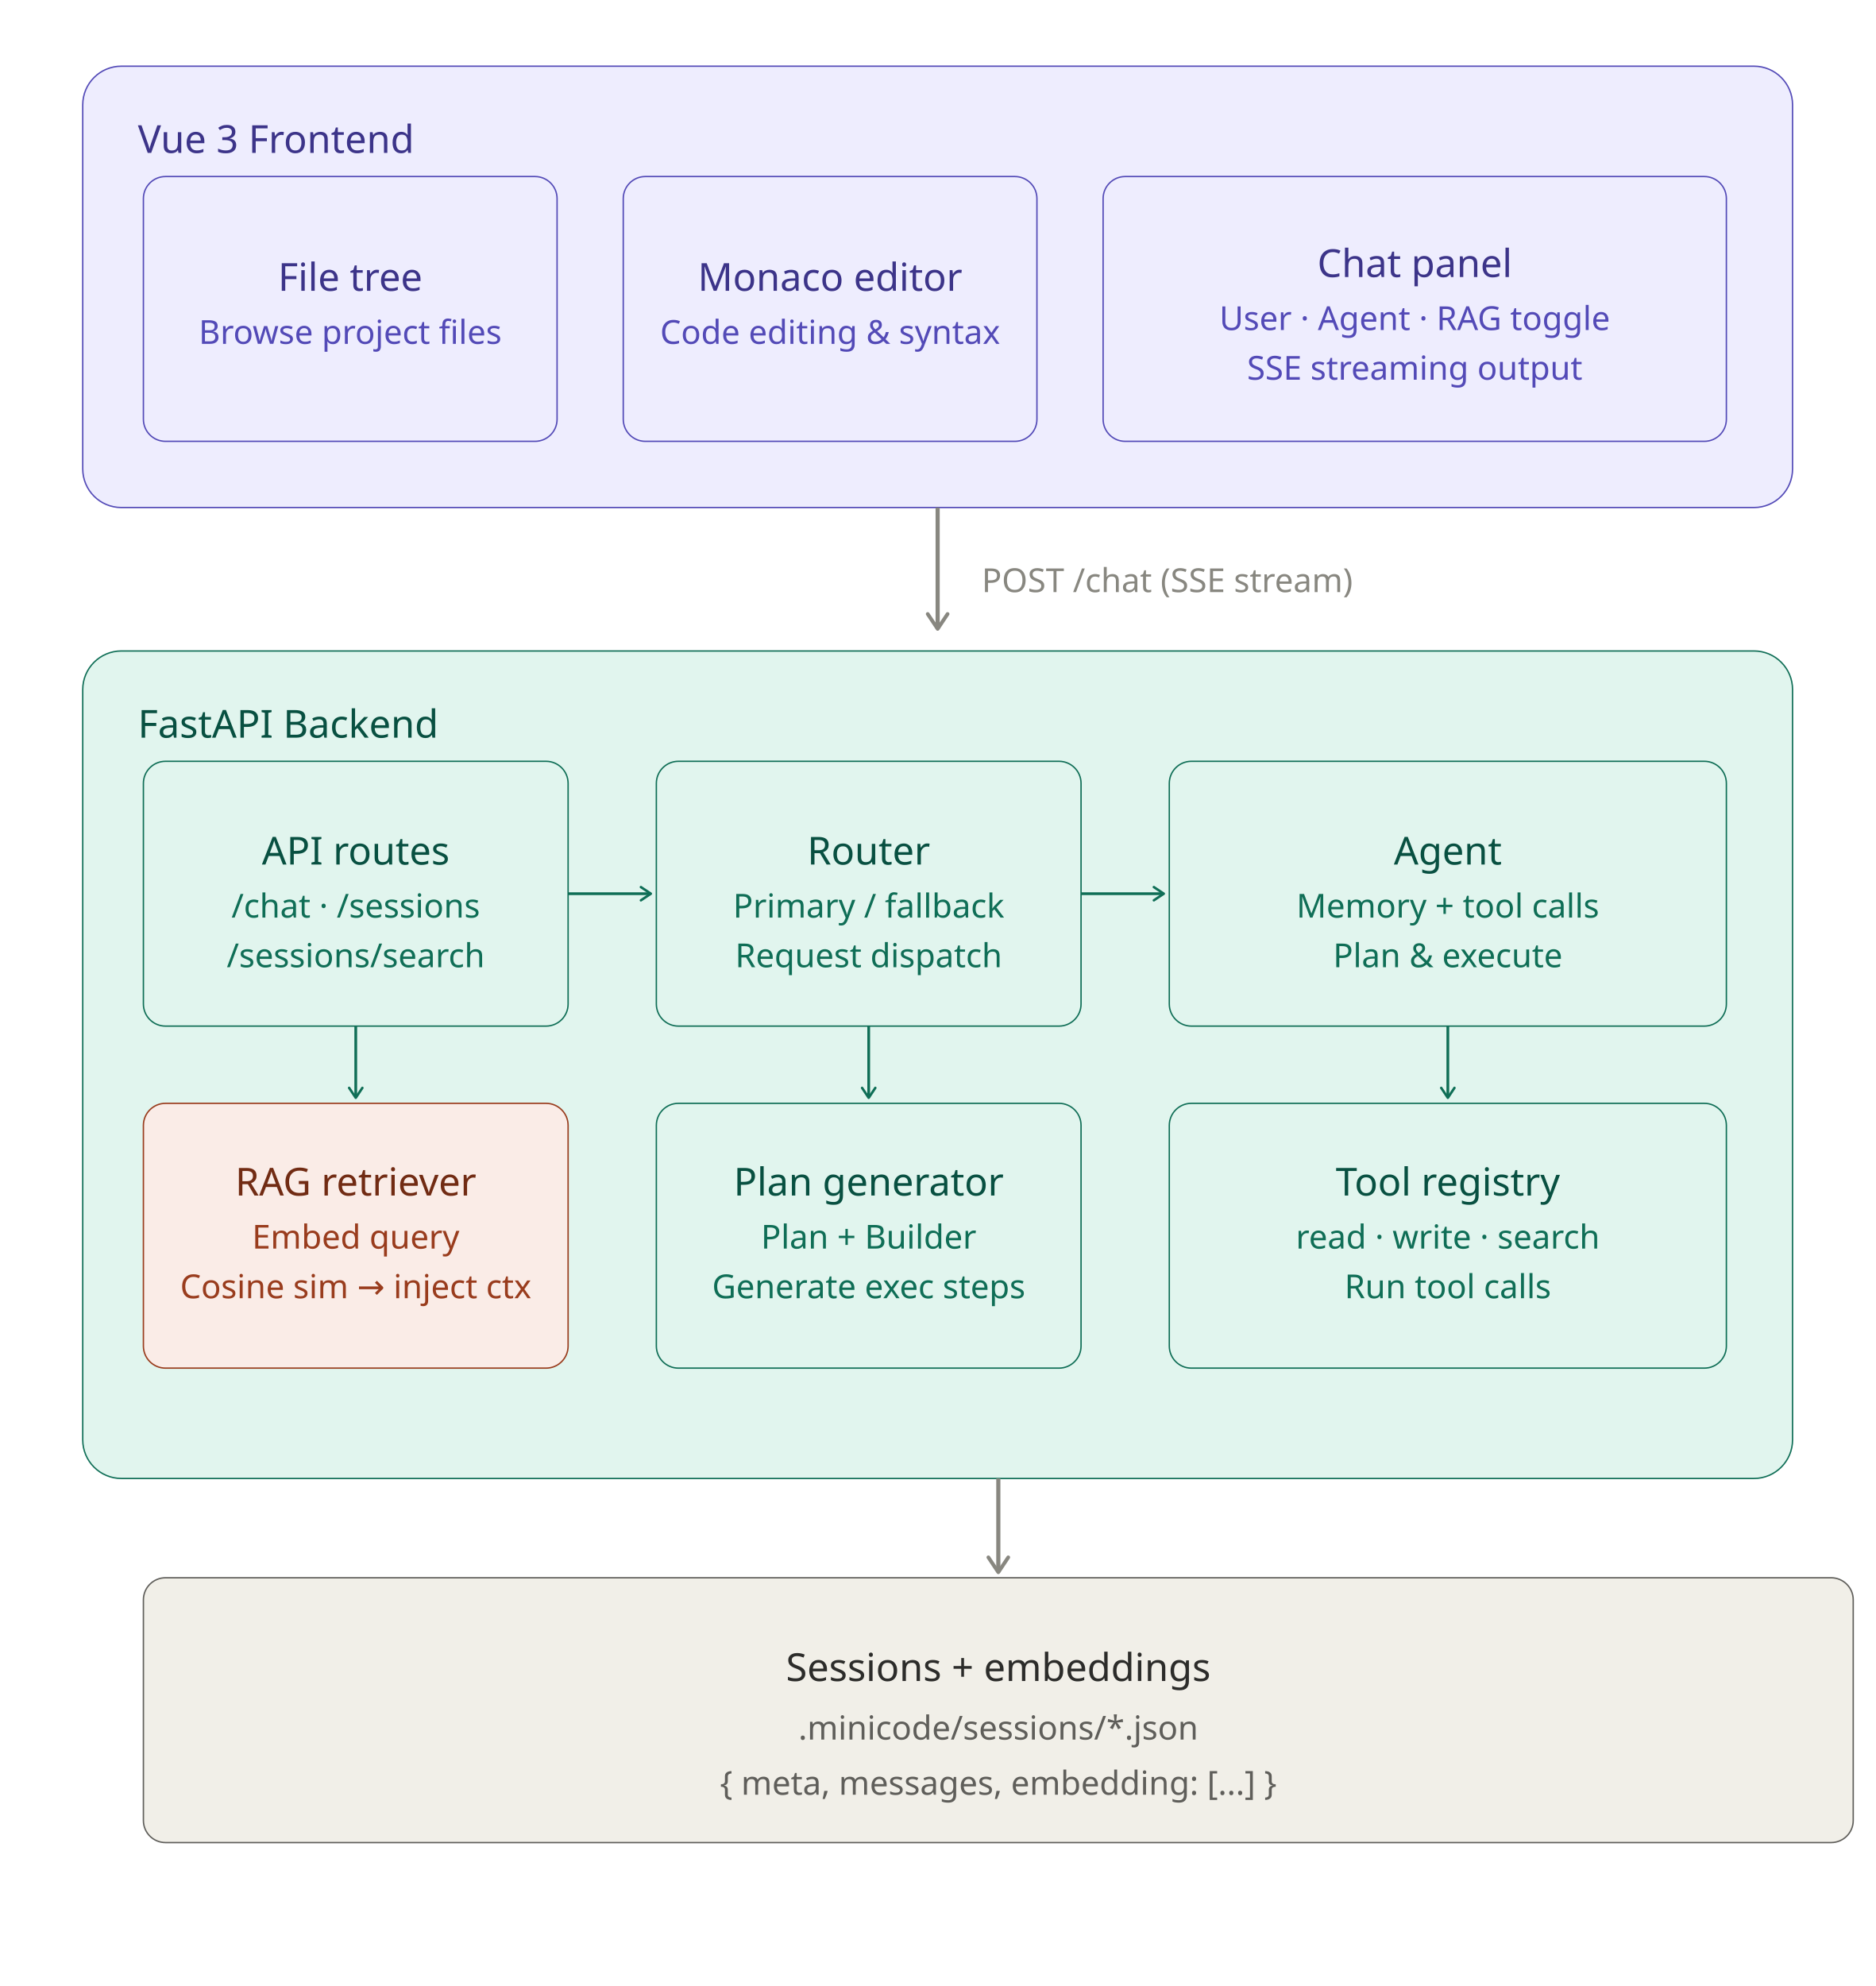
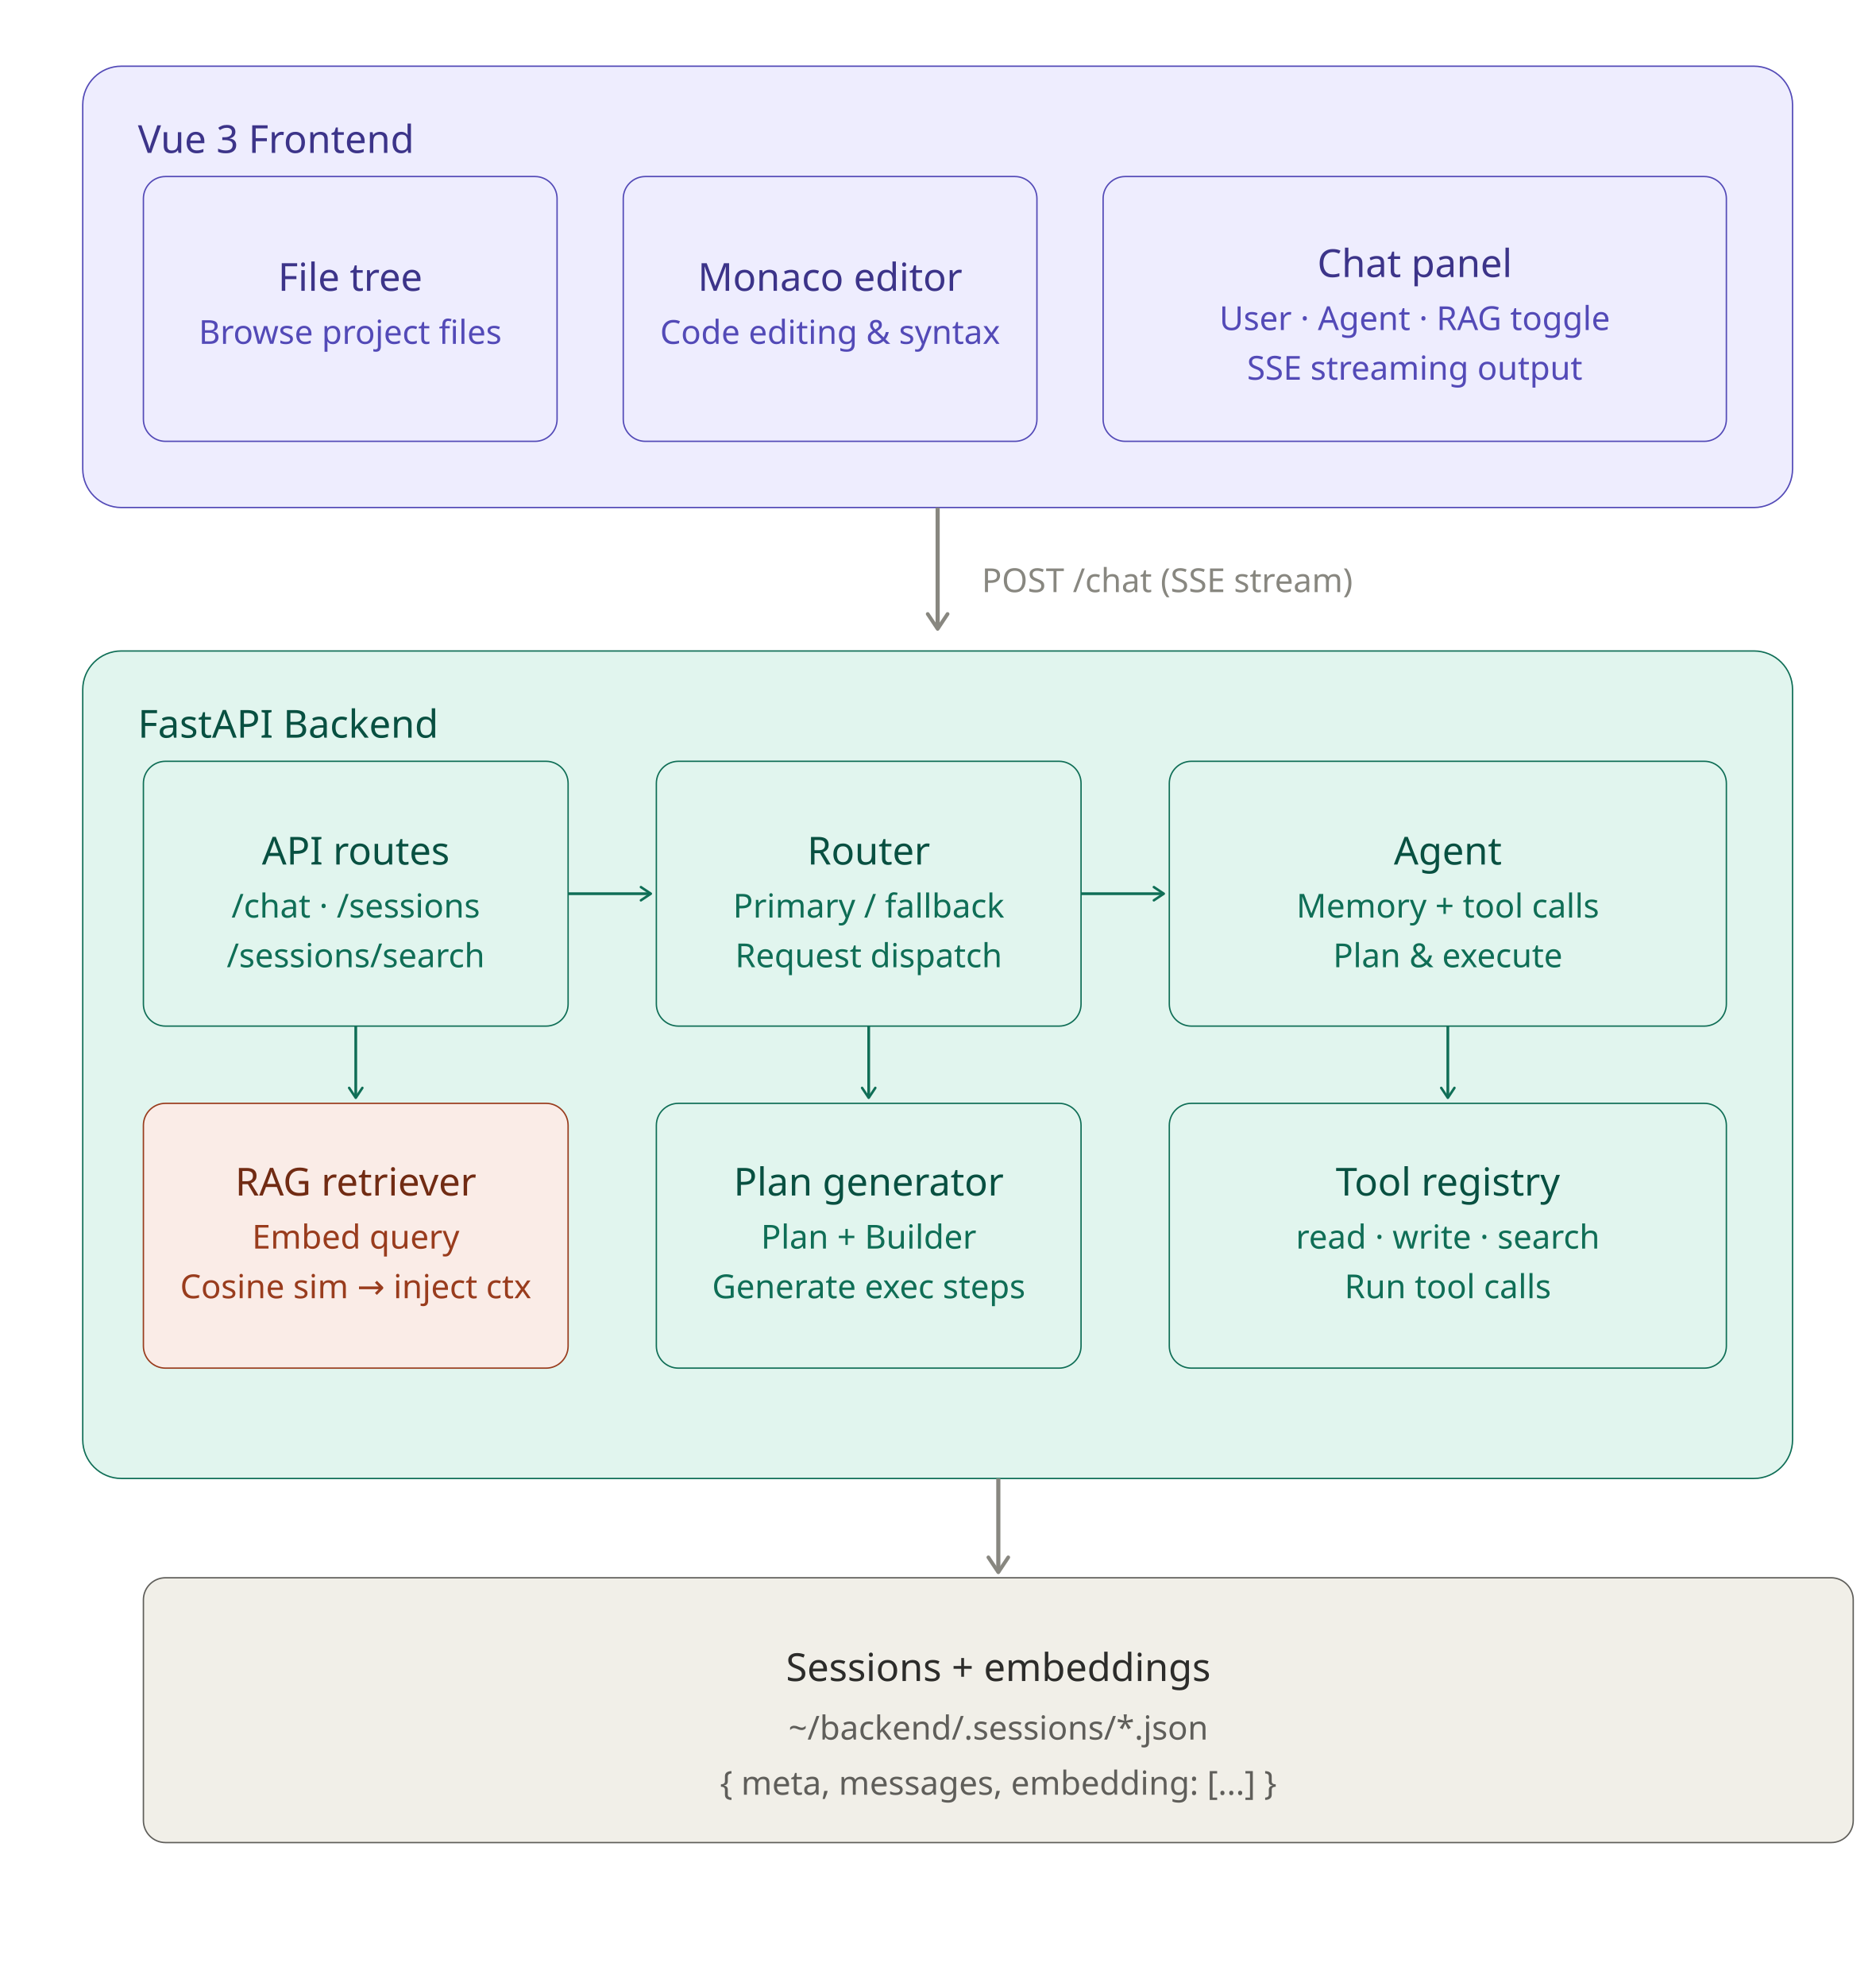
<svg xmlns="http://www.w3.org/2000/svg" width="100%" viewBox="0 0 680 720" role="img">
  <defs>
    <marker id="arrow" viewBox="0 0 10 10" refX="8" refY="5" markerWidth="6" markerHeight="6" orient="auto-start-reverse">
      <path d="M2 1L8 5L2 9" fill="none" stroke="context-stroke" stroke-width="1.5" stroke-linecap="round" stroke-linejoin="round" />
    </marker>
  </defs>
  <rect x="30" y="24" width="620" height="160" rx="14" fill="#EEEDFE" stroke="#534AB7" stroke-width="0.5" />
  <text font-family="sans-serif" font-size="14" font-weight="500" fill="#3C3489" x="50" y="50" dominant-baseline="central">Vue 3 Frontend</text>
  <rect x="52" y="64" width="150" height="96" rx="8" fill="#EEEDFE" stroke="#534AB7" stroke-width="0.5" />
  <text font-family="sans-serif" font-size="14" font-weight="500" fill="#3C3489" x="127" y="100" text-anchor="middle" dominant-baseline="central">File tree</text>
  <text font-family="sans-serif" font-size="12" fill="#534AB7" x="127" y="120" text-anchor="middle" dominant-baseline="central">Browse project files</text>
  <rect x="226" y="64" width="150" height="96" rx="8" fill="#EEEDFE" stroke="#534AB7" stroke-width="0.5" />
  <text font-family="sans-serif" font-size="14" font-weight="500" fill="#3C3489" x="301" y="100" text-anchor="middle" dominant-baseline="central">Monaco editor</text>
  <text font-family="sans-serif" font-size="12" fill="#534AB7" x="301" y="120" text-anchor="middle" dominant-baseline="central">Code editing &amp; syntax</text>
  <rect x="400" y="64" width="226" height="96" rx="8" fill="#EEEDFE" stroke="#534AB7" stroke-width="0.5" />
  <text font-family="sans-serif" font-size="14" font-weight="500" fill="#3C3489" x="513" y="95" text-anchor="middle" dominant-baseline="central">Chat panel</text>
  <text font-family="sans-serif" font-size="12" fill="#534AB7" x="513" y="115" text-anchor="middle" dominant-baseline="central">User · Agent · RAG toggle</text>
  <text font-family="sans-serif" font-size="12" fill="#534AB7" x="513" y="133" text-anchor="middle" dominant-baseline="central">SSE streaming output</text>
  <line x1="340" y1="184" x2="340" y2="228" stroke="#888780" stroke-width="1.5" marker-end="url(#arrow)" />
  <text font-family="sans-serif" font-size="12" fill="#888780" x="356" y="210" dominant-baseline="central">POST /chat (SSE stream)</text>
  <rect x="30" y="236" width="620" height="300" rx="14" fill="#E1F5EE" stroke="#0F6E56" stroke-width="0.5" />
  <text font-family="sans-serif" font-size="14" font-weight="500" fill="#085041" x="50" y="262" dominant-baseline="central">FastAPI Backend</text>
  <rect x="52" y="276" width="154" height="96" rx="8" fill="#E1F5EE" stroke="#0F6E56" stroke-width="0.5" />
  <text font-family="sans-serif" font-size="14" font-weight="500" fill="#085041" x="129" y="308" text-anchor="middle" dominant-baseline="central">API routes</text>
  <text font-family="sans-serif" font-size="12" fill="#0F6E56" x="129" y="328" text-anchor="middle" dominant-baseline="central">/chat · /sessions</text>
  <text font-family="sans-serif" font-size="12" fill="#0F6E56" x="129" y="346" text-anchor="middle" dominant-baseline="central">/sessions/search</text>
  <rect x="238" y="276" width="154" height="96" rx="8" fill="#E1F5EE" stroke="#0F6E56" stroke-width="0.5" />
  <text font-family="sans-serif" font-size="14" font-weight="500" fill="#085041" x="315" y="308" text-anchor="middle" dominant-baseline="central">Router</text>
  <text font-family="sans-serif" font-size="12" fill="#0F6E56" x="315" y="328" text-anchor="middle" dominant-baseline="central">Primary / fallback</text>
  <text font-family="sans-serif" font-size="12" fill="#0F6E56" x="315" y="346" text-anchor="middle" dominant-baseline="central">Request dispatch</text>
  <rect x="424" y="276" width="202" height="96" rx="8" fill="#E1F5EE" stroke="#0F6E56" stroke-width="0.5" />
  <text font-family="sans-serif" font-size="14" font-weight="500" fill="#085041" x="525" y="308" text-anchor="middle" dominant-baseline="central">Agent</text>
  <text font-family="sans-serif" font-size="12" fill="#0F6E56" x="525" y="328" text-anchor="middle" dominant-baseline="central">Memory + tool calls</text>
  <text font-family="sans-serif" font-size="12" fill="#0F6E56" x="525" y="346" text-anchor="middle" dominant-baseline="central">Plan &amp; execute</text>
  <line x1="206" y1="324" x2="236" y2="324" stroke="#0F6E56" stroke-width="1" marker-end="url(#arrow)" />
  <line x1="392" y1="324" x2="422" y2="324" stroke="#0F6E56" stroke-width="1" marker-end="url(#arrow)" />
  <rect x="238" y="400" width="154" height="96" rx="8" fill="#E1F5EE" stroke="#0F6E56" stroke-width="0.5" />
  <text font-family="sans-serif" font-size="14" font-weight="500" fill="#085041" x="315" y="428" text-anchor="middle" dominant-baseline="central">Plan generator</text>
  <text font-family="sans-serif" font-size="12" fill="#0F6E56" x="315" y="448" text-anchor="middle" dominant-baseline="central">Plan + Builder</text>
  <text font-family="sans-serif" font-size="12" fill="#0F6E56" x="315" y="466" text-anchor="middle" dominant-baseline="central">Generate exec steps</text>
  <rect x="424" y="400" width="202" height="96" rx="8" fill="#E1F5EE" stroke="#0F6E56" stroke-width="0.5" />
  <text font-family="sans-serif" font-size="14" font-weight="500" fill="#085041" x="525" y="428" text-anchor="middle" dominant-baseline="central">Tool registry</text>
  <text font-family="sans-serif" font-size="12" fill="#0F6E56" x="525" y="448" text-anchor="middle" dominant-baseline="central">read · write · search</text>
  <text font-family="sans-serif" font-size="12" fill="#0F6E56" x="525" y="466" text-anchor="middle" dominant-baseline="central">Run tool calls</text>
  <line x1="525" y1="372" x2="525" y2="398" stroke="#0F6E56" stroke-width="1" marker-end="url(#arrow)" />
  <line x1="315" y1="372" x2="315" y2="398" stroke="#0F6E56" stroke-width="1" marker-end="url(#arrow)" />
  <rect x="52" y="400" width="154" height="96" rx="8" fill="#FAECE7" stroke="#993C1D" stroke-width="0.5" />
  <text font-family="sans-serif" font-size="14" font-weight="500" fill="#712B13" x="129" y="428" text-anchor="middle" dominant-baseline="central">RAG retriever</text>
  <text font-family="sans-serif" font-size="12" fill="#993C1D" x="129" y="448" text-anchor="middle" dominant-baseline="central">Embed query</text>
  <text font-family="sans-serif" font-size="12" fill="#993C1D" x="129" y="466" text-anchor="middle" dominant-baseline="central">Cosine sim → inject ctx</text>
  <line x1="129" y1="372" x2="129" y2="398" stroke="#0F6E56" stroke-width="1" marker-end="url(#arrow)" />
  <line x1="362" y1="536" x2="362" y2="570" stroke="#888780" stroke-width="1.5" marker-end="url(#arrow)" />
  <rect x="52" y="572" width="620" height="96" rx="8" fill="#F1EFE8" stroke="#5F5E5A" stroke-width="0.5" />
  <text font-family="sans-serif" font-size="14" font-weight="500" fill="#2C2C2A" x="362" y="604" text-anchor="middle" dominant-baseline="central">Sessions + embeddings</text>
-   <text font-family="sans-serif" font-size="12" fill="#5F5E5A" x="362" y="626" text-anchor="middle" dominant-baseline="central">.minicode/sessions/*.json</text>
+   <text font-family="sans-serif" font-size="12" fill="#5F5E5A" x="362" y="626" text-anchor="middle" dominant-baseline="central">~/backend/.sessions/*.json</text>
  <text font-family="sans-serif" font-size="12" fill="#5F5E5A" x="362" y="646" text-anchor="middle" dominant-baseline="central">{ meta, messages, embedding: [...] }</text>
</svg>
